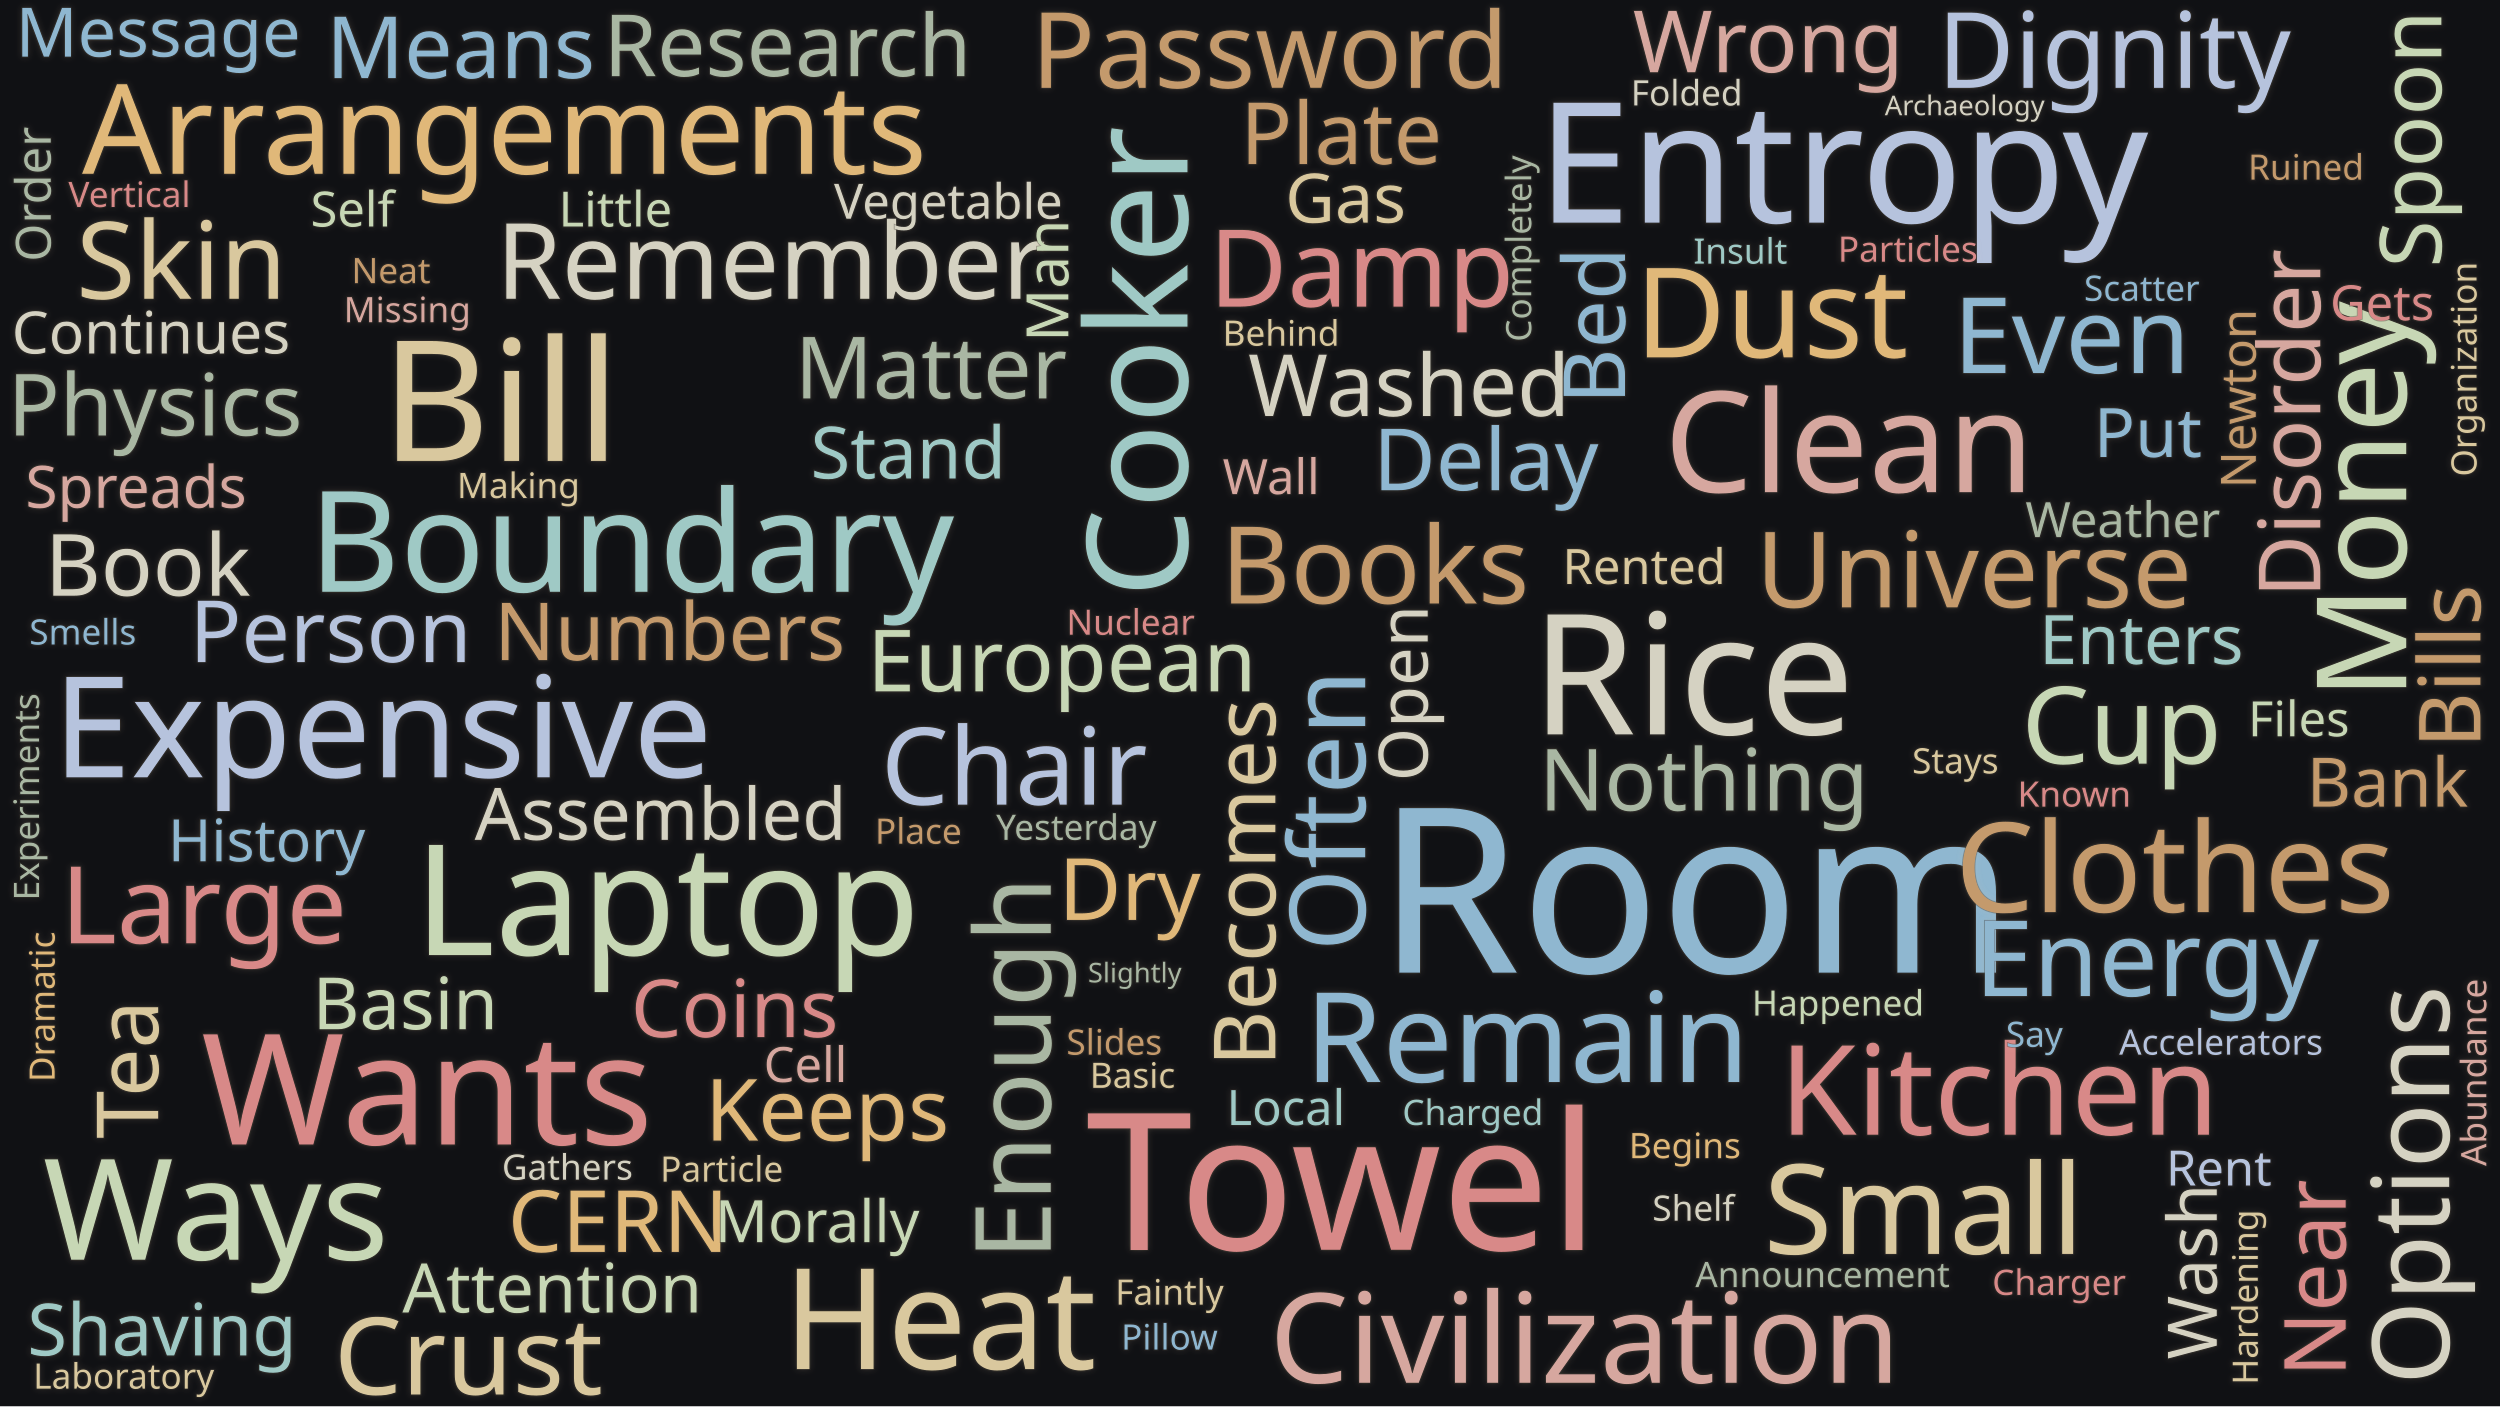
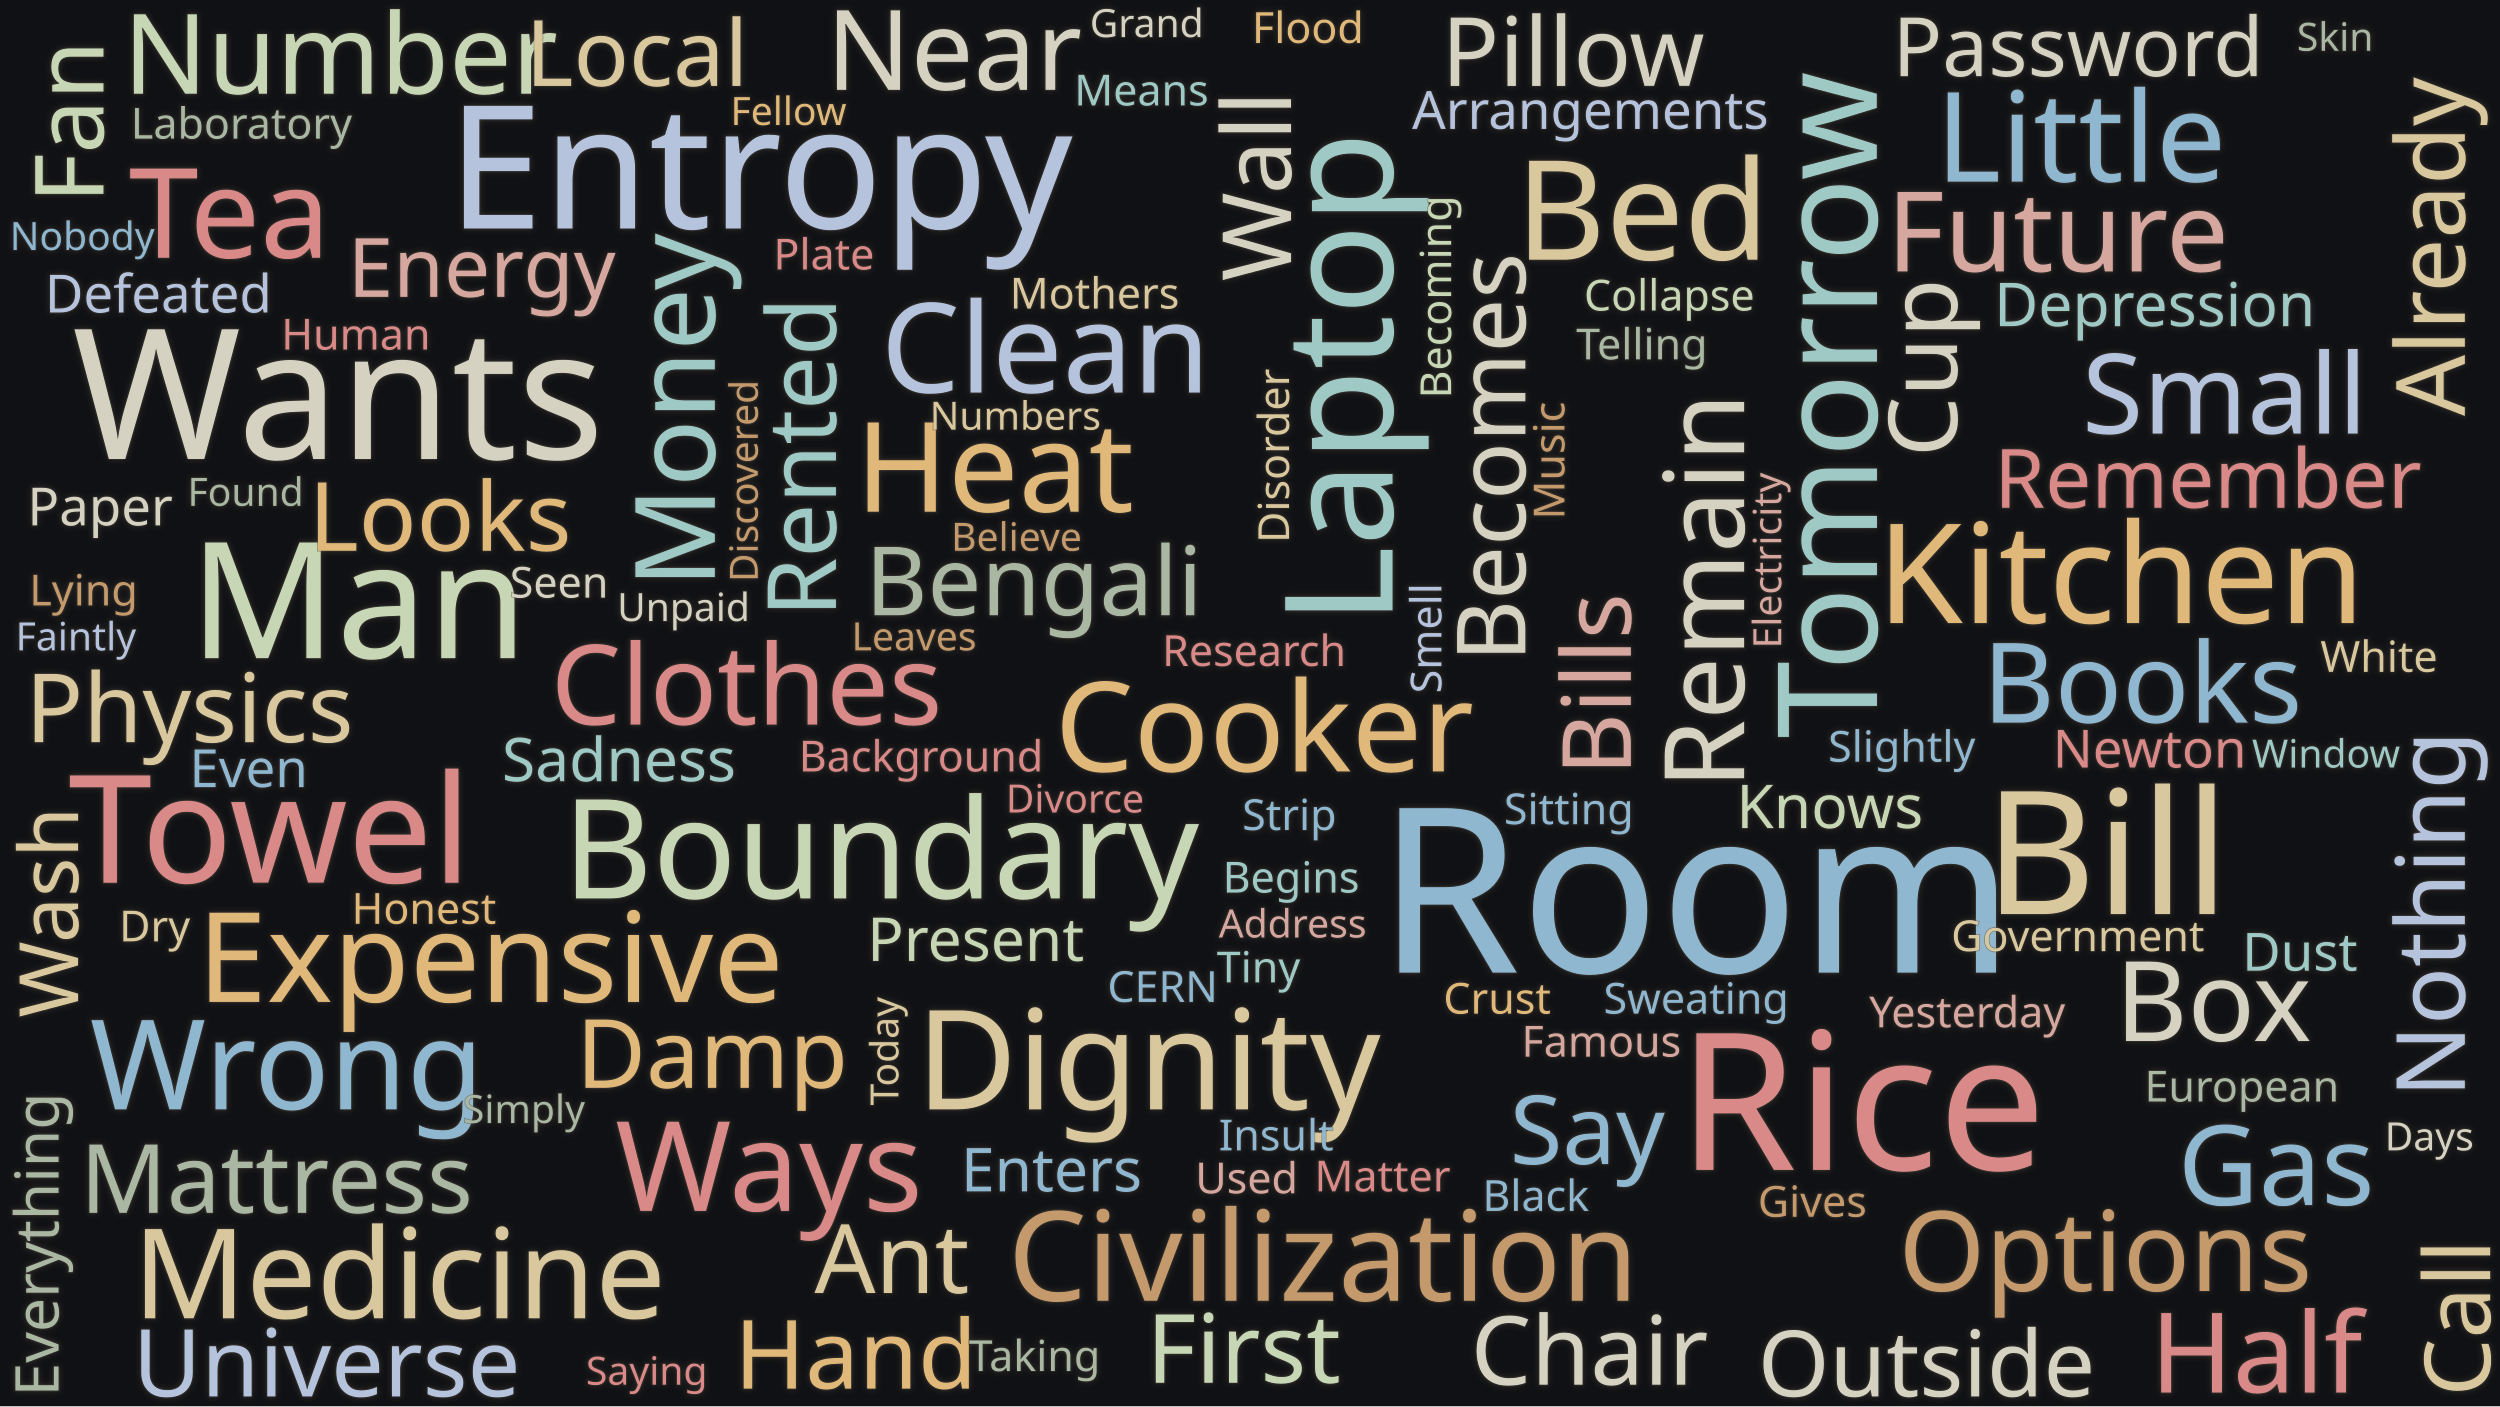
<svg xmlns="http://www.w3.org/2000/svg" role="img" aria-label="Entropy in a Rented Room" width="1280" height="720">
  <defs>
    <filter id="wordGlow" x="-20%" y="-20%" width="140%" height="140%">
      <feDropShadow dx="0" dy="0" stdDeviation="1.6" flood-color="#d8c7a1" flood-opacity="0.18" />
    </filter>
  </defs>
  <style>text { filter: url(#wordGlow); paint-order: stroke fill; stroke: rgba(16,17,20,.34); stroke-width: .9px; }</style>
  <style>text{font-family:'Droid Sans Mono';font-weight:normal;font-style:normal;}</style>
  <rect width="100%" height="100%" style="fill:#101114" />
  <text transform="translate(705,498)" font-size="118" style="fill:#8fb7d0">Room</text>
-   <text transform="translate(556,640)" font-size="98" style="fill:#d88988">Towel</text>
-   <text transform="translate(784,376)" font-size="86" style="fill:#d5d2c2">Rice</text>
-   <text transform="translate(195,236)" font-size="86" style="fill:#d9c89e">Bill</text>
-   <text transform="translate(787,114)" font-size="86" style="fill:#b6c3dd">Entropy</text>
-   <text transform="translate(212,489)" font-size="79" style="fill:#c7d7b5">Laptop</text>
-   <text transform="translate(103,586)" font-size="79" style="fill:#d88988">Wants</text>
-   <text transform="translate(608,306) rotate(-90)" font-size="72" style="fill:#9fc9c5">Cooker</text>
-   <text transform="translate(401,701)" font-size="72" style="fill:#d9c89e">Heat</text>
-   <text transform="translate(22,645)" font-size="72" style="fill:#c7d7b5">Ways</text>
-   <text transform="translate(852,252)" font-size="72" style="fill:#d6a79f">Clean</text>
-   <text transform="translate(27,398)" font-size="72" style="fill:#b6c3dd">Expensive</text>
-   <text transform="translate(158,303)" font-size="72" style="fill:#9fc9c5">Boundary</text>
-   <text transform="translate(837,183)" font-size="64" style="fill:#e0b879">Dust</text>
-   <text transform="translate(903,642)" font-size="64" style="fill:#d9c89e">Small</text>
-   <text transform="translate(42,89)" font-size="64" style="fill:#e0b879">Arrangements</text>
-   <text transform="translate(1001,467)" font-size="64" style="fill:#c49a6c">Clothes</text>
-   <text transform="translate(668,554)" font-size="64" style="fill:#8fb7d0">Remain</text>
-   <text transform="translate(911,581)" font-size="64" style="fill:#d88988">Kitchen</text>
-   <text transform="translate(650,708)" font-size="64" style="fill:#d6a79f">Civilization</text>
-   <text transform="translate(1232,358) rotate(-90)" font-size="64" style="fill:#c7d7b5">Money</text>
-   <text transform="translate(619,157)" font-size="55" style="fill:#d88988">Damp</text>
-   <text transform="translate(451,412)" font-size="55" style="fill:#b6c3dd">Chair</text>
-   <text transform="translate(171,714)" font-size="55" style="fill:#d9c89e">Crust</text>
-   <text transform="translate(31,483)" font-size="55" style="fill:#d88988">Large</text>
-   <text transform="translate(1254,709) rotate(-90)" font-size="55" style="fill:#d5d2c2">Options</text>
-   <text transform="translate(625,309)" font-size="55" style="fill:#c49a6c">Books</text>
-   <text transform="translate(1035,391)" font-size="55" style="fill:#c7d7b5">Cup</text>
-   <text transform="translate(39,153)" font-size="55" style="fill:#d9c89e">Skin</text>
-   <text transform="translate(992,45)" font-size="54" style="fill:#b6c3dd">Dignity</text>
-   <text transform="translate(899,311)" font-size="54" style="fill:#c49a6c">Universe</text>
-   <text transform="translate(538,645) rotate(-90)" font-size="54" style="fill:#a9b7a3">Enough</text>
-   <text transform="translate(1011,510)" font-size="54" style="fill:#8fb7d0">Energy</text>
-   <text transform="translate(254,153)" font-size="54" style="fill:#d5d2c2">Remember</text>
-   <text transform="translate(528,45)" font-size="54" style="fill:#c49a6c">Password</text>
-   <text transform="translate(1000,191)" font-size="54" style="fill:#8fb7d0">Even</text>
-   <text transform="translate(699,487) rotate(-90)" font-size="54" style="fill:#8fb7d0">Often</text>
-   <text transform="translate(361,584)" font-size="44" style="fill:#e0b879">Keeps</text>
-   <text transform="translate(23,305)" font-size="44" style="fill:#d5d2c2">Book</text>
-   <text transform="translate(703,251)" font-size="44" style="fill:#8fb7d0">Delay</text>
-   <text transform="translate(788,415)" font-size="44" style="fill:#a9b7a3">Nothing</text>
-   <text transform="translate(260,641)" font-size="44" style="fill:#e0b879">CERN</text>
-   <text transform="translate(167,40)" font-size="44" style="fill:#8fb7d0">Means</text>
-   <text transform="translate(444,354)" font-size="44" style="fill:#c7d7b5">European</text>
-   <text transform="translate(309,39)" font-size="44" style="fill:#a9b7a3">Research</text>
-   <text transform="translate(4,223)" font-size="44" style="fill:#a9b7a3">Physics</text>
-   <text transform="translate(407,204)" font-size="44" style="fill:#a9b7a3">Matter</text>
-   <text transform="translate(1188,306) rotate(-90)" font-size="44" style="fill:#d6a79f">Disorder</text>
-   <text transform="translate(836,37)" font-size="44" style="fill:#d6a79f">Wrong</text>
-   <text transform="translate(635,84)" font-size="44" style="fill:#c49a6c">Plate</text>
-   <text transform="translate(639,213)" font-size="44" style="fill:#d5d2c2">Washed</text>
-   <text transform="translate(542,471)" font-size="44" style="fill:#e0b879">Dry</text>
-   <text transform="translate(1270,383) rotate(-90)" font-size="44" style="fill:#c49a6c">Bills</text>
-   <text transform="translate(97,339)" font-size="44" style="fill:#b6c3dd">Person</text>
-   <text transform="translate(1201,705) rotate(-90)" font-size="44" style="fill:#d88988">Near</text>
-   <text transform="translate(832,207) rotate(-90)" font-size="44" style="fill:#8fb7d0">Bed</text>
-   <text transform="translate(653,546) rotate(-90)" font-size="44" style="fill:#d9c89e">Becomes</text>
-   <text transform="translate(81,583) rotate(-90)" font-size="44" style="fill:#d9c89e">Tea</text>
-   <text transform="translate(1250,137) rotate(-90)" font-size="44" style="fill:#c7d7b5">Spoon</text>
-   <text transform="translate(253,338)" font-size="41" style="fill:#c49a6c">Numbers</text>
-   <text transform="translate(323,531)" font-size="41" style="fill:#d88988">Coins</text>
-   <text transform="translate(243,430)" font-size="37" style="fill:#d5d2c2">Assembled</text>
-   <text transform="translate(14,694)" font-size="37" style="fill:#9fc9c5">Shaving</text>
-   <text transform="translate(415,245)" font-size="37" style="fill:#9fc9c5">Stand</text>
-   <text transform="translate(160,527)" font-size="37" style="fill:#c7d7b5">Basin</text>
-   <text transform="translate(206,672)" font-size="35" style="fill:#c7d7b5">Attention</text>
-   <text transform="translate(1135,696) rotate(-90)" font-size="35" style="fill:#d5d2c2">Wash</text>
-   <text transform="translate(8,29)" font-size="35" style="fill:#8fb7d0">Message</text>
-   <text transform="translate(731,400) rotate(-90)" font-size="35" style="fill:#d5d2c2">Open</text>
-   <text transform="translate(1181,413)" font-size="35" style="fill:#c49a6c">Bank</text>
-   <text transform="translate(1044,340)" font-size="35" style="fill:#9fc9c5">Enters</text>
-   <text transform="translate(1072,234)" font-size="35" style="fill:#8fb7d0">Put</text>
-   <text transform="translate(658,114)" font-size="35" style="fill:#d9c89e">Gas</text>
-   <text transform="translate(13,260)" font-size="30" style="fill:#d6a79f">Spreads</text>
-   <text transform="translate(366,636)" font-size="30" style="fill:#c7d7b5">Morally</text>
-   <text transform="translate(547,175) rotate(-90)" font-size="30" style="fill:#c7d7b5">Man</text>
-   <text transform="translate(86,441)" font-size="30" style="fill:#8fb7d0">History</text>
-   <text transform="translate(6,181)" font-size="30" style="fill:#d5d2c2">Continues</text>
-   <text transform="translate(427,112)" font-size="25" style="fill:#d5d2c2">Vegetable</text>
-   <text transform="translate(1037,275)" font-size="25" style="fill:#a9b7a3">Weather</text>
-   <text transform="translate(626,253)" font-size="25" style="fill:#d6a79f">Wall</text>
-   <text transform="translate(1109,607)" font-size="25" style="fill:#b6c3dd">Rent</text>
-   <text transform="translate(159,116)" font-size="25" style="fill:#c7d7b5">Self</text>
-   <text transform="translate(628,576)" font-size="25" style="fill:#9fc9c5">Local</text>
-   <text transform="translate(26,134) rotate(-90)" font-size="25" style="fill:#a9b7a3">Order</text>
-   <text transform="translate(391,554)" font-size="25" style="fill:#d6a79f">Cell</text>
-   <text transform="translate(800,299)" font-size="25" style="fill:#d9c89e">Rented</text>
-   <text transform="translate(1151,377)" font-size="25" style="fill:#c7d7b5">Files</text>
-   <text transform="translate(1193,164)" font-size="25" style="fill:#d88988">Gets</text>
-   <text transform="translate(1155,250) rotate(-90)" font-size="25" style="fill:#c49a6c">Newton</text>
-   <text transform="translate(286,116)" font-size="25" style="fill:#c7d7b5">Little</text>
-   <text transform="translate(979,396)" font-size="18" style="fill:#d9c89e">Stays</text>
-   <text transform="translate(834,593)" font-size="18" style="fill:#e0b879">Begins</text>
-   <text transform="translate(1067,154)" font-size="18" style="fill:#8fb7d0">Scatter</text>
-   <text transform="translate(234,255)" font-size="18" style="fill:#d9c89e">Making</text>
-   <text transform="translate(868,659)" font-size="18" style="fill:#a9b7a3">Announcement</text>
-   <text transform="translate(510,430)" font-size="18" style="fill:#a9b7a3">Yesterday</text>
-   <text transform="translate(546,540)" font-size="18" style="fill:#c49a6c">Slides</text>
-   <text transform="translate(257,604)" font-size="18" style="fill:#d5d2c2">Gathers</text>
-   <text transform="translate(626,177)" font-size="18" style="fill:#d9c89e">Behind</text>
-   <text transform="translate(574,691)" font-size="18" style="fill:#8fb7d0">Pillow</text>
-   <text transform="translate(15,330)" font-size="18" style="fill:#8fb7d0">Smells</text>
-   <text transform="translate(571,668)" font-size="18" style="fill:#d9c89e">Faintly</text>
-   <text transform="translate(28,554) rotate(-90)" font-size="18" style="fill:#e0b879">Dramatic</text>
-   <text transform="translate(897,520)" font-size="18" style="fill:#c7d7b5">Happened</text>
-   <text transform="translate(867,135)" font-size="18" style="fill:#9fc9c5">Insult</text>
-   <text transform="translate(1268,244) rotate(-90)" font-size="18" style="fill:#d9c89e">Organization</text>
-   <text transform="translate(546,325)" font-size="18" style="fill:#d88988">Nuclear</text>
-   <text transform="translate(17,711)" font-size="18" style="fill:#d9c89e">Laboratory</text>
-   <text transform="translate(1033,413)" font-size="18" style="fill:#d88988">Known</text>
-   <text transform="translate(338,605)" font-size="18" style="fill:#d9c89e">Particle</text>
-   <text transform="translate(1085,540)" font-size="18" style="fill:#b6c3dd">Accelerators</text>
-   <text transform="translate(20,461) rotate(-90)" font-size="18" style="fill:#a9b7a3">Experiments</text>
-   <text transform="translate(558,557)" font-size="18" style="fill:#d9c89e">Basic</text>
-   <text transform="translate(941,134)" font-size="18" style="fill:#d88988">Particles</text>
-   <text transform="translate(1027,536)" font-size="18" style="fill:#8fb7d0">Say</text>
-   <text transform="translate(784,175) rotate(-90)" font-size="18" style="fill:#a9b7a3">Completely</text>
-   <text transform="translate(180,145)" font-size="18" style="fill:#c49a6c">Neat</text>
-   <text transform="translate(846,625)" font-size="18" style="fill:#d5d2c2">Shelf</text>
-   <text transform="translate(448,432)" font-size="18" style="fill:#c49a6c">Place</text>
-   <text transform="translate(835,54)" font-size="18" style="fill:#d5d2c2">Folded</text>
-   <text transform="translate(718,576)" font-size="18" style="fill:#9fc9c5">Charged</text>
-   <text transform="translate(35,106)" font-size="18" style="fill:#d88988">Vertical</text>
-   <text transform="translate(1151,92)" font-size="18" style="fill:#c49a6c">Ruined</text>
-   <text transform="translate(1273,597) rotate(-90)" font-size="18" style="fill:#d6a79f">Abundance</text>
-   <text transform="translate(1020,663)" font-size="18" style="fill:#d88988">Charger</text>
-   <text transform="translate(176,165)" font-size="18" style="fill:#d6a79f">Missing</text>
-   <text transform="translate(1156,709) rotate(-90)" font-size="18" style="fill:#d9c89e">Hardening</text>
-   <text transform="translate(965,59)" font-size="14" style="fill:#d5d2c2">Archaeology</text>
-   <text transform="translate(557,503)" font-size="14" style="fill:#a9b7a3">Slightly</text>
+   <text transform="translate(859,599)" font-size="98" style="fill:#d88988">Rice</text>
+   <text transform="translate(37,235)" font-size="93" style="fill:#d5d2c2">Wants</text>
+   <text transform="translate(1016,468)" font-size="88" style="fill:#d9c89e">Bill</text>
+   <text transform="translate(229,117)" font-size="88" style="fill:#b6c3dd">Entropy</text>
+   <text transform="translate(97,337)" font-size="83" style="fill:#c7d7b5">Man</text>
+   <text transform="translate(35,452)" font-size="77" style="fill:#d88988">Towel</text>
+   <text transform="translate(713,320) rotate(-90)" font-size="77" style="fill:#9fc9c5">Laptop</text>
+   <text transform="translate(469,568)" font-size="71" style="fill:#d9c89e">Dignity</text>
+   <text transform="translate(776,133)" font-size="71" style="fill:#d9c89e">Bed</text>
+   <text transform="translate(961,319)" font-size="71" style="fill:#e0b879">Kitchen</text>
+   <text transform="translate(288,460)" font-size="71" style="fill:#c7d7b5">Boundary</text>
+   <text transform="translate(961,378) rotate(-90)" font-size="71" style="fill:#9fc9c5">Tomorrow</text>
+   <text transform="translate(540,395)" font-size="64" style="fill:#e0b879">Cooker</text>
+   <text transform="translate(68,675)" font-size="64" style="fill:#d9c89e">Medicine</text>
+   <text transform="translate(438,262)" font-size="64" style="fill:#e0b879">Heat</text>
+   <text transform="translate(516,666)" font-size="64" style="fill:#c49a6c">Civilization</text>
+   <text transform="translate(46,568)" font-size="64" style="fill:#8fb7d0">Wrong</text>
+   <text transform="translate(315,620)" font-size="64" style="fill:#d88988">Ways</text>
+   <text transform="translate(451,201)" font-size="64" style="fill:#b6c3dd">Clean</text>
+   <text transform="translate(66,132)" font-size="64" style="fill:#d88988">Tea</text>
+   <text transform="translate(101,513)" font-size="64" style="fill:#e0b879">Expensive</text>
+   <text transform="translate(991,93)" font-size="64" style="fill:#8fb7d0">Little</text>
+   <text transform="translate(972,661)" font-size="57" style="fill:#c49a6c">Options</text>
+   <text transform="translate(1015,370)" font-size="57" style="fill:#8fb7d0">Books</text>
+   <text transform="translate(1083,533)" font-size="57" style="fill:#d5d2c2">Box</text>
+   <text transform="translate(282,371)" font-size="57" style="fill:#d88988">Clothes</text>
+   <text transform="translate(423,46)" font-size="57" style="fill:#d5d2c2">Near</text>
+   <text transform="translate(893,404) rotate(-90)" font-size="57" style="fill:#d5d2c2">Remain</text>
+   <text transform="translate(366,301) rotate(-90)" font-size="57" style="fill:#9fc9c5">Money</text>
+   <text transform="translate(966,139)" font-size="57" style="fill:#d6a79f">Future</text>
+   <text transform="translate(1066,222)" font-size="57" style="fill:#b6c3dd">Small</text>
+   <text transform="translate(1115,617)" font-size="57" style="fill:#8fb7d0">Gas</text>
+   <text transform="translate(1101,713)" font-size="57" style="fill:#d88988">Half</text>
+   <text transform="translate(63,48)" font-size="57" style="fill:#c7d7b5">Number</text>
+   <text transform="translate(13,380)" font-size="49" style="fill:#d9c89e">Physics</text>
+   <text transform="translate(587,708)" font-size="49" style="fill:#c7d7b5">First</text>
+   <text transform="translate(295,557)" font-size="49" style="fill:#e0b879">Damp</text>
+   <text transform="translate(781,339) rotate(-90)" font-size="49" style="fill:#d5d2c2">Becomes</text>
+   <text transform="translate(738,44)" font-size="49" style="fill:#d5d2c2">Pillow</text>
+   <text transform="translate(443,315)" font-size="49" style="fill:#a9b7a3">Bengali</text>
+   <text transform="translate(1262,562) rotate(-90)" font-size="49" style="fill:#b6c3dd">Nothing</text>
+   <text transform="translate(773,596)" font-size="49" style="fill:#8fb7d0">Say</text>
+   <text transform="translate(53,104) rotate(-90)" font-size="49" style="fill:#c7d7b5">Fan</text>
+   <text transform="translate(661,144) rotate(-90)" font-size="49" style="fill:#d5d2c2">Wall</text>
+   <text transform="translate(41,621)" font-size="49" style="fill:#a9b7a3">Mattress</text>
+   <text transform="translate(376,711)" font-size="49" style="fill:#e0b879">Hand</text>
+   <text transform="translate(835,397) rotate(-90)" font-size="49" style="fill:#d6a79f">Bills</text>
+   <text transform="translate(753,709)" font-size="49" style="fill:#d5d2c2">Chair</text>
+   <text transform="translate(417,662)" font-size="49" style="fill:#d9c89e">Ant</text>
+   <text transform="translate(1262,213) rotate(-90)" font-size="49" style="fill:#d9c89e">Already</text>
+   <text transform="translate(1002,234) rotate(-90)" font-size="49" style="fill:#d5d2c2">Cup</text>
+   <text transform="translate(158,282)" font-size="49" style="fill:#e0b879">Looks</text>
+   <text transform="translate(428,316) rotate(-90)" font-size="49" style="fill:#9fc9c5">Rented</text>
+   <text transform="translate(68,715)" font-size="48" style="fill:#b6c3dd">Universe</text>
+   <text transform="translate(900,715)" font-size="47" style="fill:#d5d2c2">Outside</text>
+   <text transform="translate(269,44)" font-size="47" style="fill:#d9c89e">Local</text>
+   <text transform="translate(1275,715) rotate(-90)" font-size="47" style="fill:#d9c89e">Call</text>
+   <text transform="translate(178,152)" font-size="42" style="fill:#d6a79f">Energy</text>
+   <text transform="translate(40,521) rotate(-90)" font-size="42" style="fill:#d9c89e">Wash</text>
+   <text transform="translate(1021,260)" font-size="42" style="fill:#d88988">Remember</text>
+   <text transform="translate(969,39)" font-size="42" style="fill:#d5d2c2">Password</text>
+   <text transform="translate(1021,167)" font-size="31" style="fill:#9fc9c5">Depression</text>
+   <text transform="translate(257,400)" font-size="31" style="fill:#9fc9c5">Sadness</text>
+   <text transform="translate(889,424)" font-size="31" style="fill:#c7d7b5">Knows</text>
+   <text transform="translate(444,492)" font-size="31" style="fill:#c7d7b5">Present</text>
+   <text transform="translate(30,715) rotate(-90)" font-size="31" style="fill:#a9b7a3">Everything</text>
+   <text transform="translate(492,610)" font-size="31" style="fill:#8fb7d0">Enters</text>
+   <text transform="translate(723,66)" font-size="27" style="fill:#b6c3dd">Arrangements</text>
+   <text transform="translate(97,403)" font-size="27" style="fill:#8fb7d0">Even</text>
+   <text transform="translate(23,160)" font-size="27" style="fill:#b6c3dd">Defeated</text>
+   <text transform="translate(1148,497)" font-size="27" style="fill:#9fc9c5">Dust</text>
+   <text transform="translate(1051,393)" font-size="27" style="fill:#d88988">Newton</text>
+   <text transform="translate(14,269)" font-size="27" style="fill:#d5d2c2">Paper</text>
+   <text transform="translate(612,611)" font-size="22" style="fill:#d6a79f">Used</text>
+   <text transform="translate(1098,564)" font-size="22" style="fill:#a9b7a3">European</text>
+   <text transform="translate(595,341)" font-size="22" style="fill:#d88988">Research</text>
+   <text transform="translate(567,513)" font-size="22" style="fill:#8fb7d0">CERN</text>
+   <text transform="translate(67,71)" font-size="22" style="fill:#a9b7a3">Laboratory</text>
+   <text transform="translate(779,541)" font-size="22" style="fill:#d6a79f">Famous</text>
+   <text transform="translate(673,610)" font-size="22" style="fill:#d88988">Matter</text>
+   <text transform="translate(811,159)" font-size="22" style="fill:#c7d7b5">Collapse</text>
+   <text transform="translate(496,702)" font-size="22" style="fill:#a9b7a3">Taking</text>
+   <text transform="translate(807,184)" font-size="22" style="fill:#a9b7a3">Telling</text>
+   <text transform="translate(957,526)" font-size="22" style="fill:#d6a79f">Yesterday</text>
+   <text transform="translate(1188,344)" font-size="22" style="fill:#d9c89e">White</text>
+   <text transform="translate(739,519)" font-size="22" style="fill:#e0b879">Crust</text>
+   <text transform="translate(623,503)" font-size="22" style="fill:#9fc9c5">Tiny</text>
+   <text transform="translate(636,425)" font-size="22" style="fill:#8fb7d0">Strip</text>
+   <text transform="translate(626,457)" font-size="22" style="fill:#9fc9c5">Begins</text>
+   <text transform="translate(738,355) rotate(-90)" font-size="22" style="fill:#b6c3dd">Smell</text>
+   <text transform="translate(15,310)" font-size="22" style="fill:#c49a6c">Lying</text>
+   <text transform="translate(936,390)" font-size="22" style="fill:#8fb7d0">Slightly</text>
+   <text transform="translate(517,158)" font-size="22" style="fill:#d9c89e">Mothers</text>
+   <text transform="translate(624,589)" font-size="22" style="fill:#8fb7d0">Insult</text>
+   <text transform="translate(641,22)" font-size="22" style="fill:#e0b879">Flood</text>
+   <text transform="translate(409,395)" font-size="22" style="fill:#d88988">Background</text>
+   <text transform="translate(801,266) rotate(-90)" font-size="22" style="fill:#c49a6c">Music</text>
+   <text transform="translate(261,306)" font-size="22" style="fill:#d5d2c2">Seen</text>
+   <text transform="translate(999,487)" font-size="22" style="fill:#d9c89e">Government</text>
+   <text transform="translate(821,519)" font-size="22" style="fill:#8fb7d0">Sweating</text>
+   <text transform="translate(770,422)" font-size="22" style="fill:#8fb7d0">Sitting</text>
+   <text transform="translate(759,620)" font-size="22" style="fill:#8fb7d0">Black</text>
+   <text transform="translate(180,473)" font-size="22" style="fill:#e0b879">Honest</text>
+   <text transform="translate(743,204) rotate(-90)" font-size="22" style="fill:#c7d7b5">Becoming</text>
+   <text transform="translate(550,54)" font-size="22" style="fill:#9fc9c5">Means</text>
+   <text transform="translate(660,278) rotate(-90)" font-size="22" style="fill:#d9c89e">Disorder</text>
+   <text transform="translate(900,623)" font-size="22" style="fill:#c49a6c">Gives</text>
+   <text transform="translate(396,138)" font-size="22" style="fill:#d88988">Plate</text>
+   <text transform="translate(61,482)" font-size="22" style="fill:#d9c89e">Dry</text>
+   <text transform="translate(144,179)" font-size="22" style="fill:#d88988">Human</text>
+   <text transform="translate(8,333)" font-size="20" style="fill:#b6c3dd">Faintly</text>
+   <text transform="translate(96,259)" font-size="20" style="fill:#a9b7a3">Found</text>
+   <text transform="translate(436,333)" font-size="20" style="fill:#c49a6c">Leaves</text>
+   <text transform="translate(1176,26)" font-size="20" style="fill:#a9b7a3">Skin</text>
+   <text transform="translate(515,416)" font-size="20" style="fill:#d88988">Divorce</text>
+   <text transform="translate(5,128)" font-size="20" style="fill:#8fb7d0">Nobody</text>
+   <text transform="translate(237,575)" font-size="20" style="fill:#a9b7a3">Simply</text>
+   <text transform="translate(388,298) rotate(-90)" font-size="20" style="fill:#c49a6c">Discovered</text>
+   <text transform="translate(1221,589)" font-size="20" style="fill:#d5d2c2">Days</text>
+   <text transform="translate(487,282)" font-size="20" style="fill:#c49a6c">Believe</text>
+   <text transform="translate(558,19)" font-size="20" style="fill:#d5d2c2">Grand</text>
+   <text transform="translate(1153,393)" font-size="20" style="fill:#9fc9c5">Window</text>
+   <text transform="translate(300,709)" font-size="20" style="fill:#d88988">Saying</text>
+   <text transform="translate(460,566) rotate(-90)" font-size="20" style="fill:#d9c89e">Today</text>
+   <text transform="translate(374,64)" font-size="20" style="fill:#e0b879">Fellow</text>
+   <text transform="translate(624,480)" font-size="20" style="fill:#d6a79f">Address</text>
+   <text transform="translate(316,318)" font-size="20" style="fill:#d5d2c2">Unpaid</text>
+   <text transform="translate(912,332) rotate(-90)" font-size="20" style="fill:#d6a79f">Electricity</text>
+   <text transform="translate(476,220)" font-size="20" style="fill:#d9c89e">Numbers</text>
</svg>
